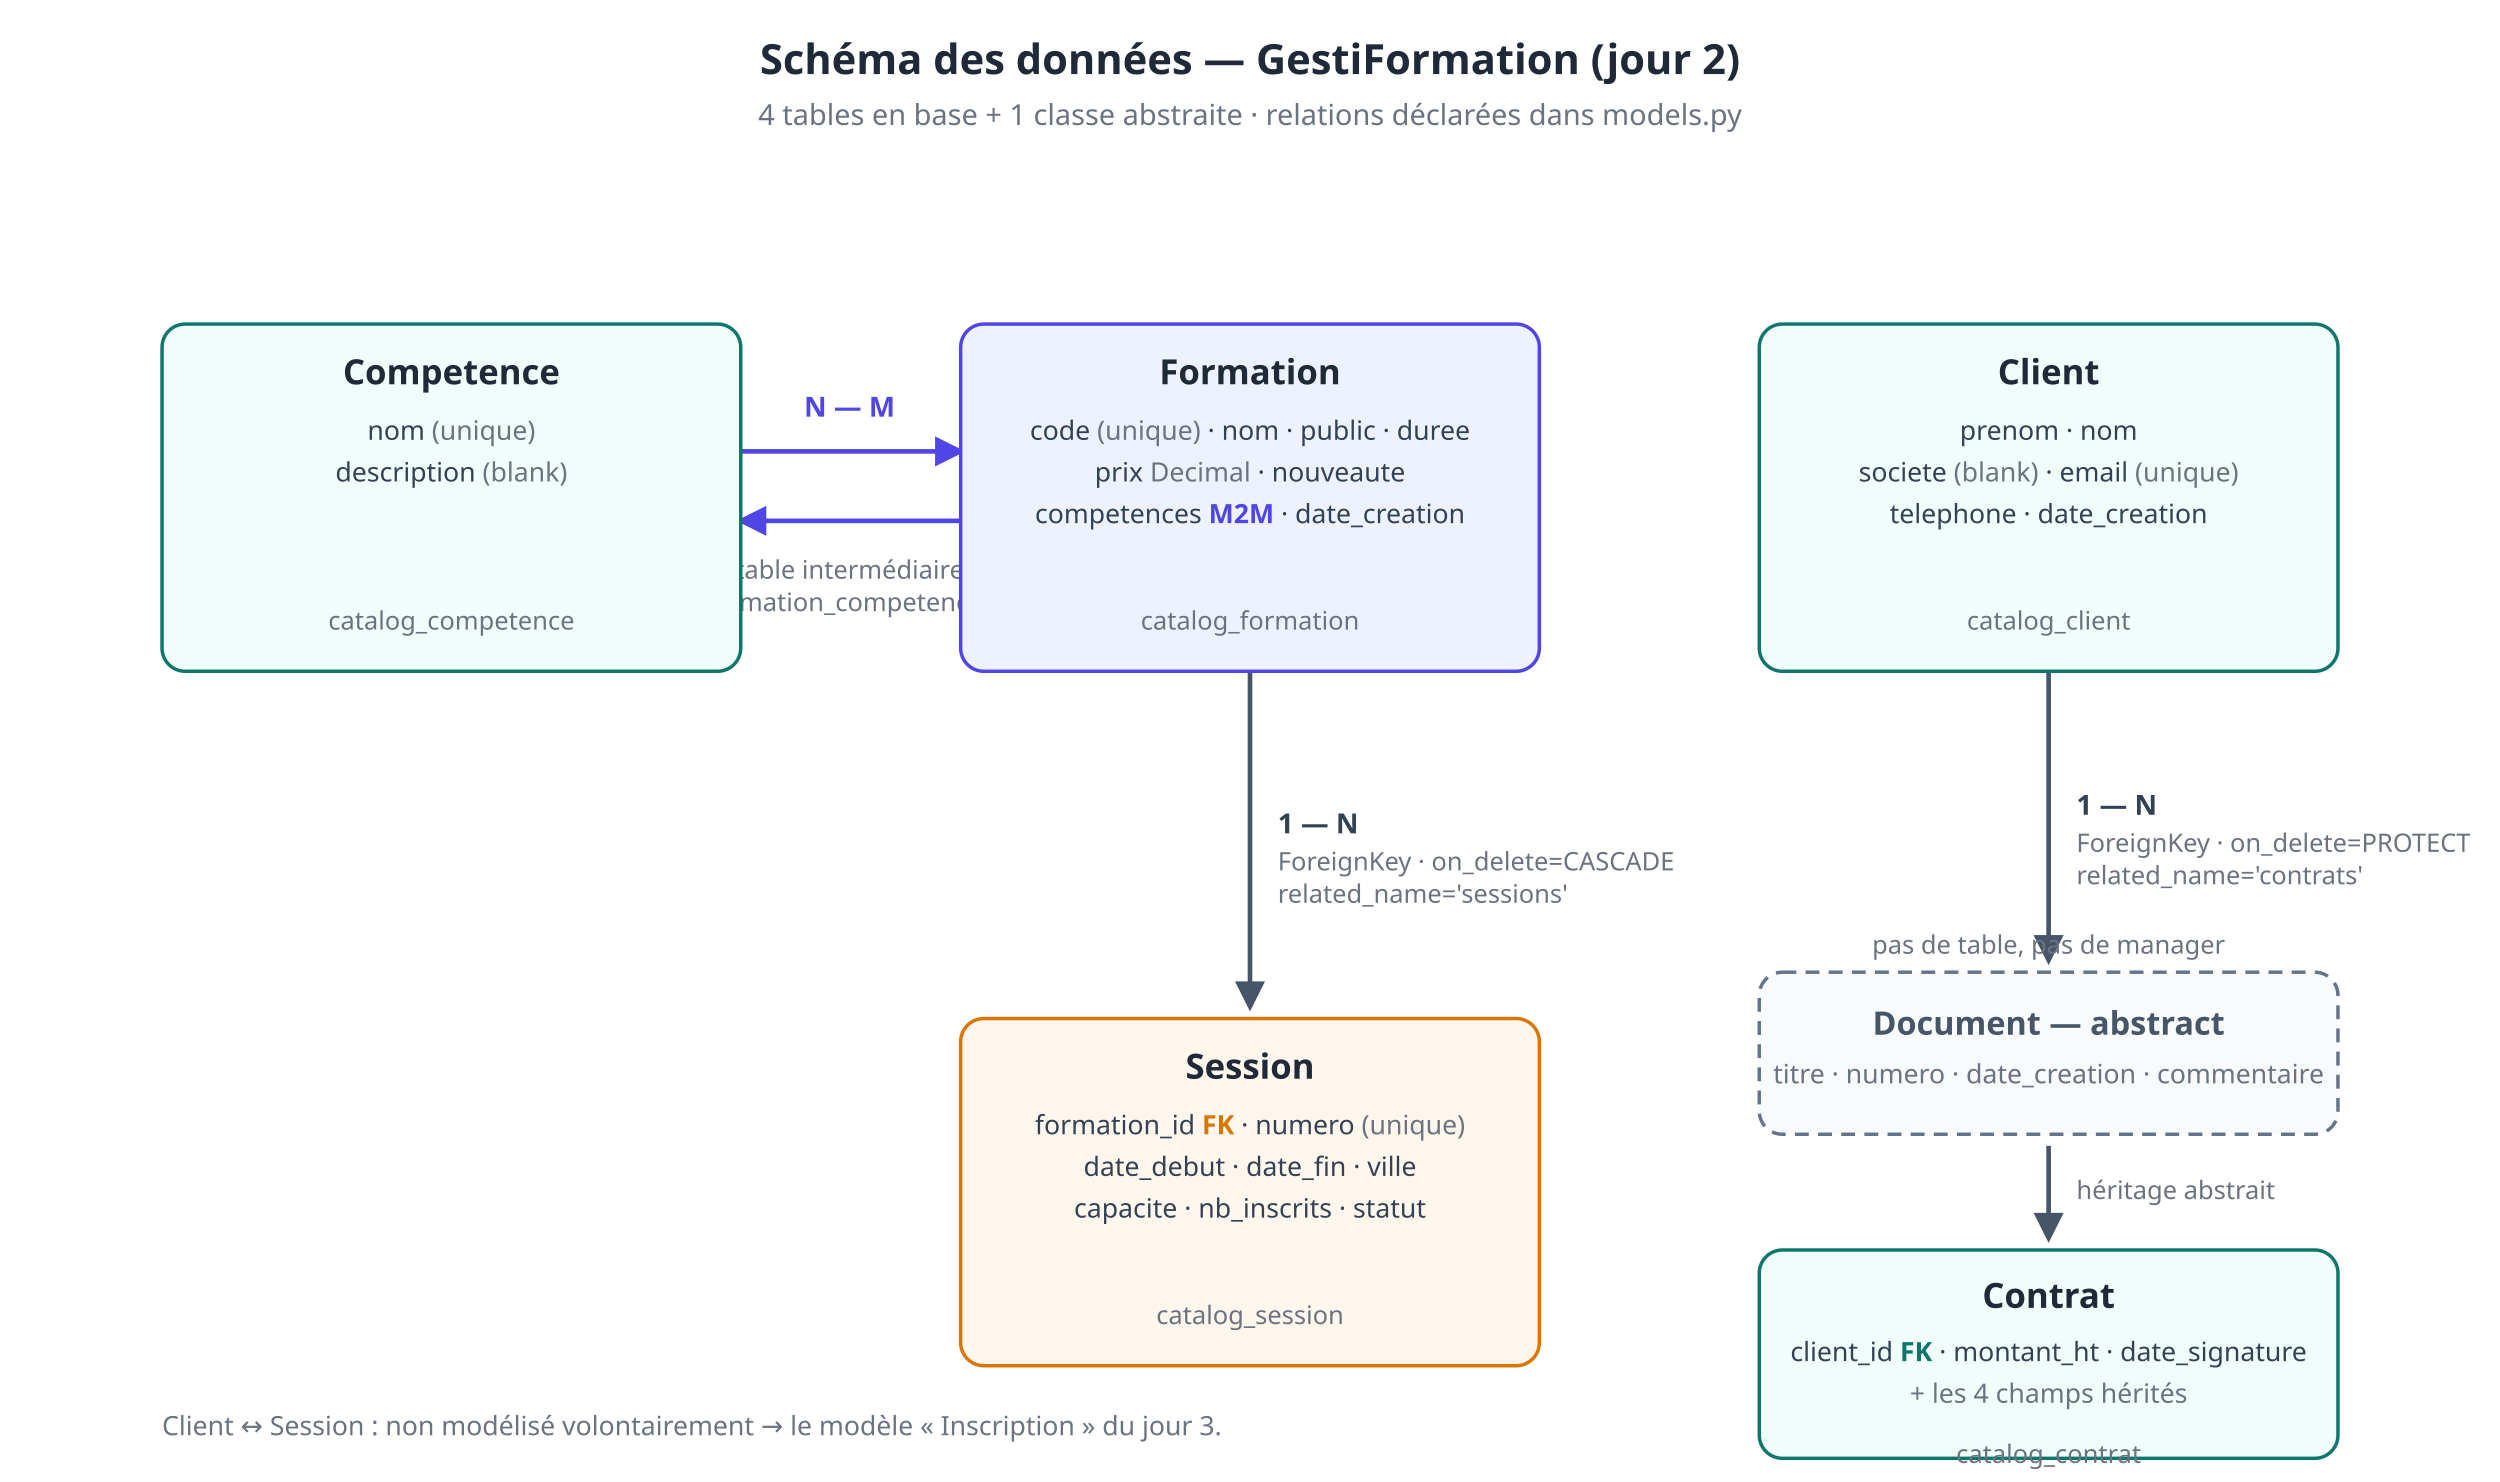
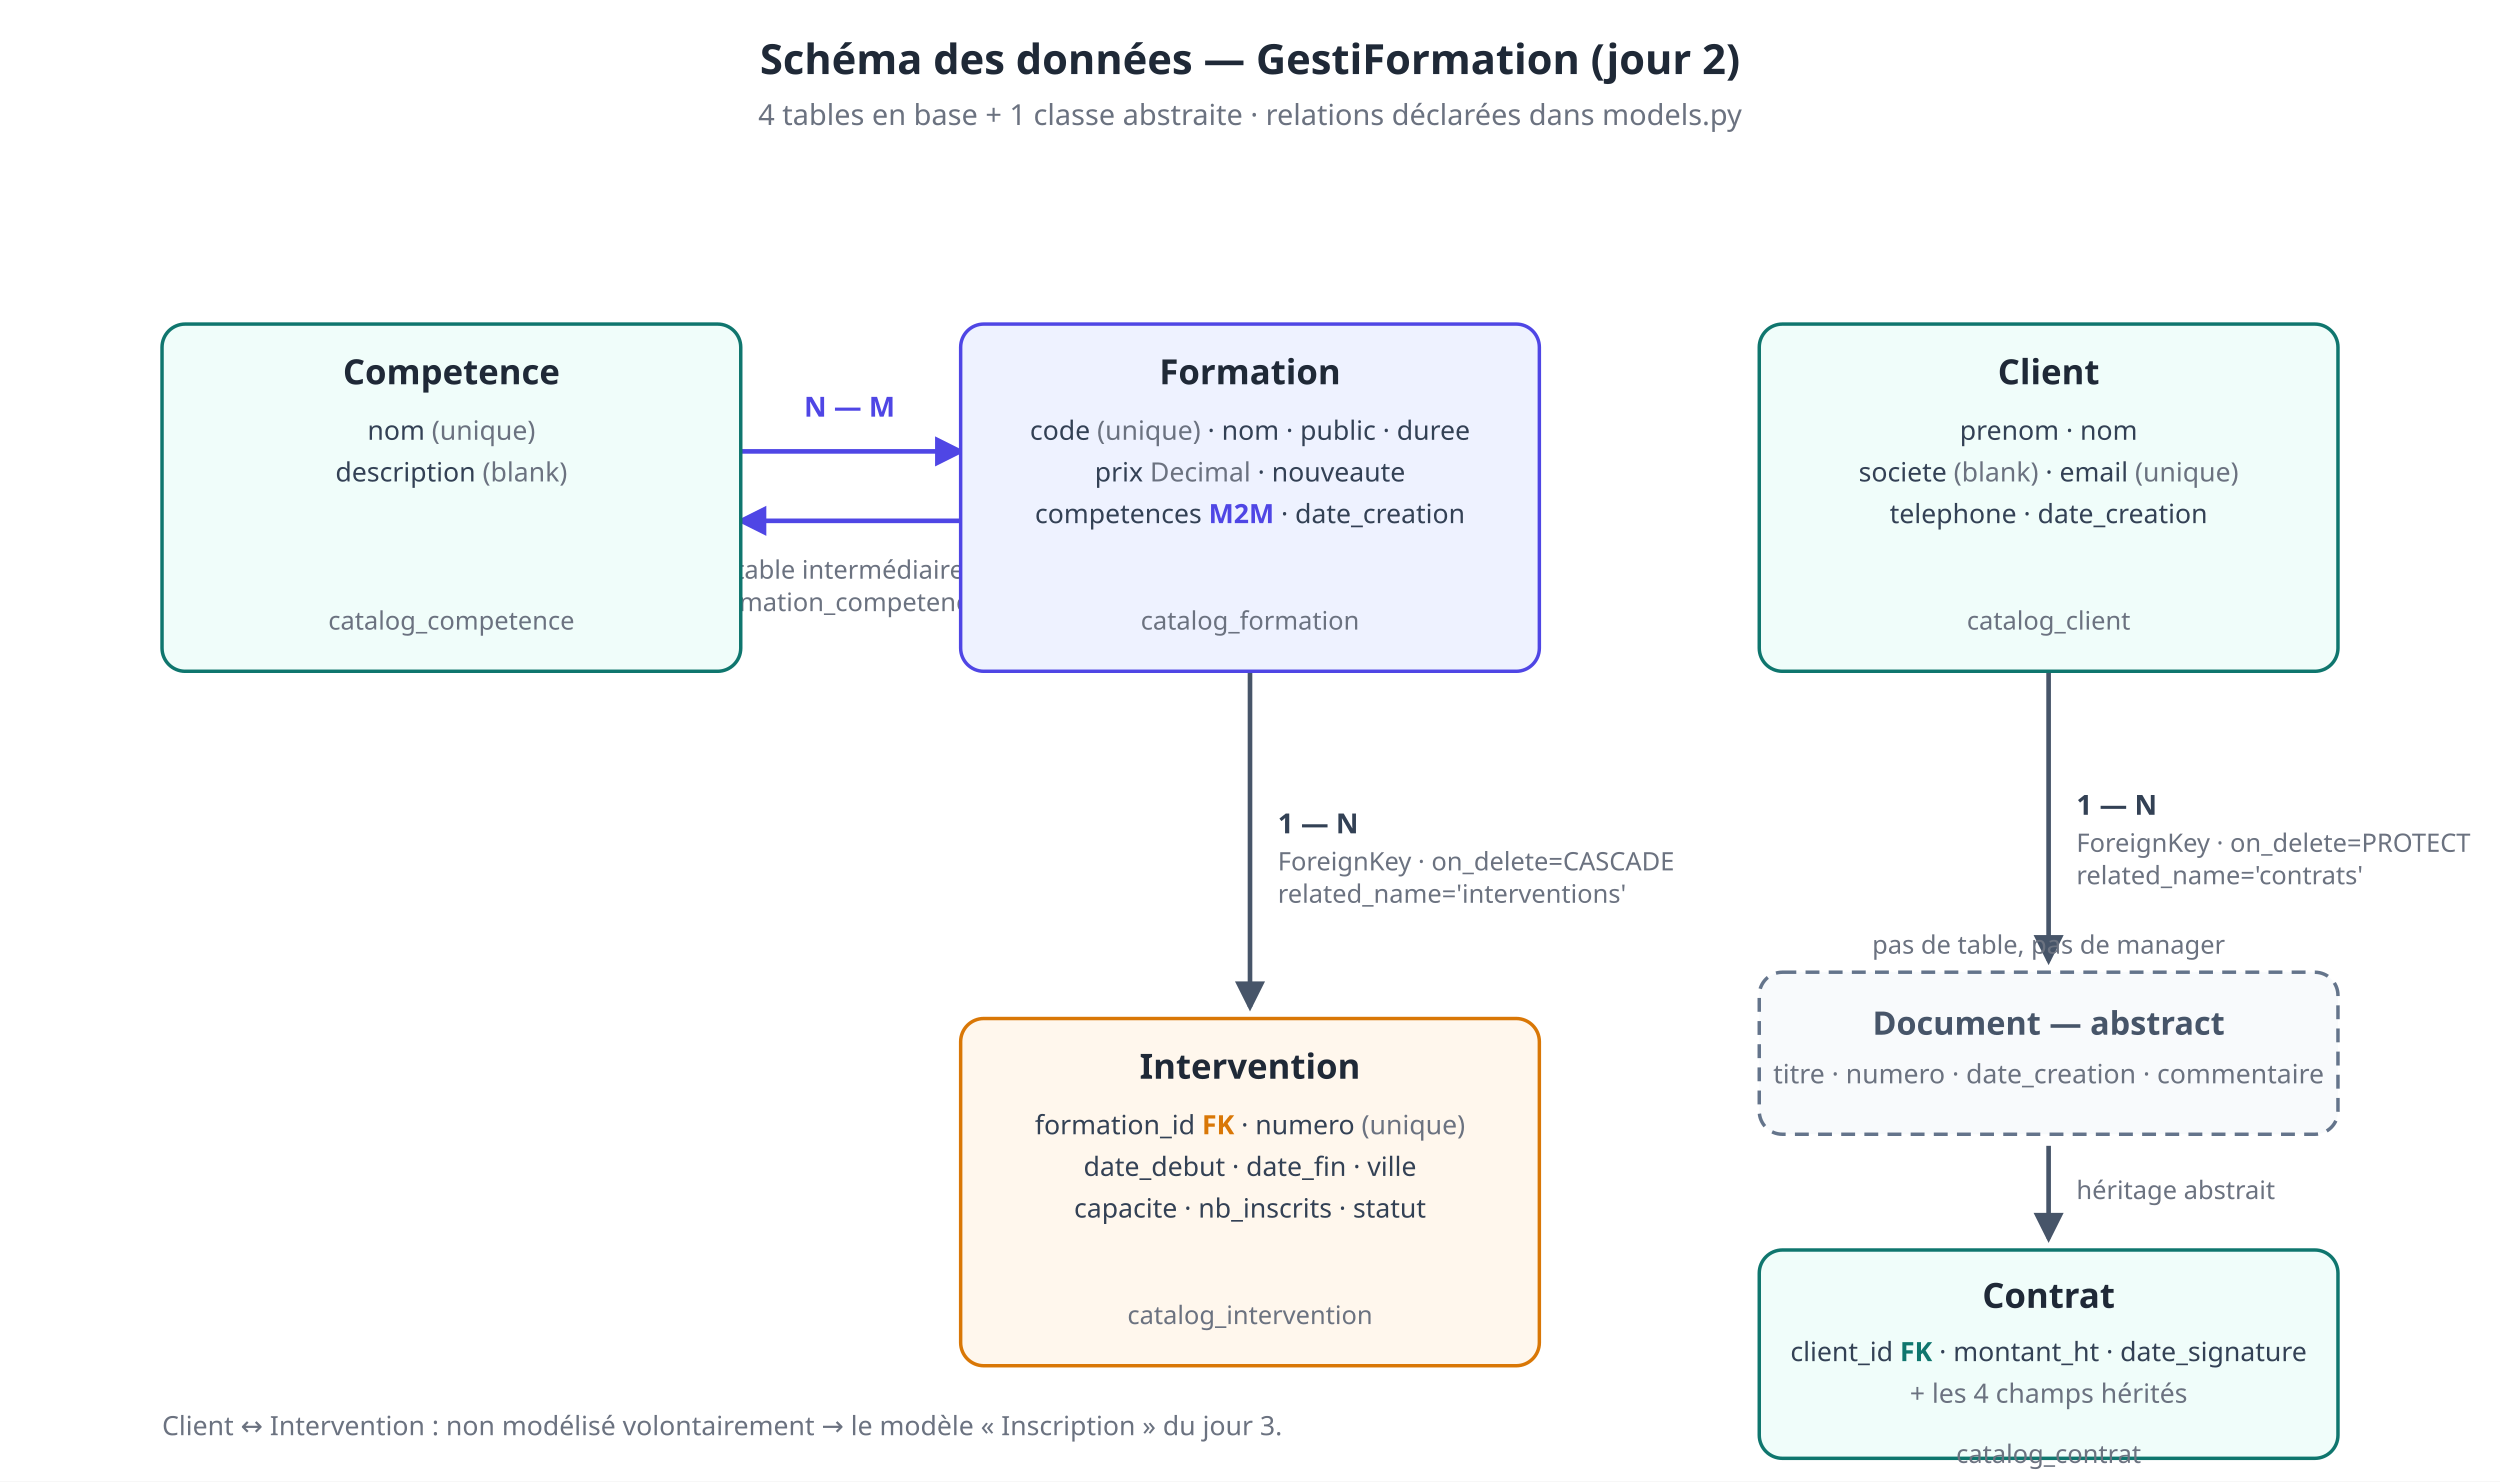
<svg xmlns="http://www.w3.org/2000/svg" viewBox="0 0 1080 640" role="img" aria-label="Schéma des données GestiFormation : 4 tables et une classe abstraite">
  <defs>
    <marker id="arr" viewBox="0 0 10 10" refX="8.5" refY="5" markerWidth="6.5" markerHeight="6.5" orient="auto-start-reverse">
      <path d="M0,0 L10,5 L0,10 Z" fill="#475569" />
    </marker>
    <marker id="arr-m2m" viewBox="0 0 10 10" refX="8.5" refY="5" markerWidth="6.5" markerHeight="6.5" orient="auto-start-reverse">
      <path d="M0,0 L10,5 L0,10 Z" fill="#4f46e5" />
    </marker>
  </defs>
  <rect width="1080" height="640" fill="#ffffff" />
  <text x="540" y="32" text-anchor="middle" font-family="system-ui, sans-serif" font-size="18" font-weight="600" fill="#1f2937">Schéma des données — GestiFormation (jour 2)</text>
  <text x="540" y="54" text-anchor="middle" font-family="system-ui, sans-serif" font-size="12.5" fill="#6b7280">4 tables en base + 1 classe abstraite · relations déclarées dans models.py</text>
  <g stroke="#475569" stroke-width="2" fill="none">
    <line x1="540" y1="290" x2="540" y2="435" marker-end="url(#arr)" />
    <line x1="885" y1="290" x2="885" y2="415" marker-end="url(#arr)" />
    <line x1="885" y1="495" x2="885" y2="535" marker-end="url(#arr)" />
  </g>
  <g stroke="#4f46e5" stroke-width="2" fill="none">
    <line x1="320" y1="195" x2="415" y2="195" marker-end="url(#arr-m2m)" />
    <line x1="415" y1="225" x2="320" y2="225" marker-end="url(#arr-m2m)" />
  </g>
  <g font-family="system-ui, sans-serif" font-size="12" fill="#334155">
    <text x="367" y="180" text-anchor="middle" font-weight="600" fill="#4f46e5">N — M</text>
    <text x="367" y="250" text-anchor="middle" font-size="11" fill="#6b7280">table intermédiaire</text>
    <text x="367" y="264" text-anchor="middle" font-size="11" fill="#6b7280">formation_competences</text>
    <text x="552" y="360" text-anchor="start" font-weight="600">1 — N</text>
    <text x="552" y="376" text-anchor="start" font-size="11" fill="#6b7280">ForeignKey · on_delete=CASCADE</text>
-     <text x="552" y="390" text-anchor="start" font-size="11" fill="#6b7280">related_name='sessions'</text>
+     <text x="552" y="390" text-anchor="start" font-size="11" fill="#6b7280">related_name='interventions'</text>
    <text x="897" y="352" text-anchor="start" font-weight="600">1 — N</text>
    <text x="897" y="368" text-anchor="start" font-size="11" fill="#6b7280">ForeignKey · on_delete=PROTECT</text>
    <text x="897" y="382" text-anchor="start" font-size="11" fill="#6b7280">related_name='contrats'</text>
    <text x="897" y="518" text-anchor="start" font-size="11" fill="#6b7280">héritage abstrait</text>
  </g>
  <g>
    <rect x="70" y="140" width="250" height="150" rx="10" fill="#f0fdfa" stroke="#0f766e" stroke-width="1.5" />
    <text x="195" y="166" text-anchor="middle" font-family="system-ui, sans-serif" font-size="15" font-weight="600" fill="#1f2937">Competence</text>
    <g font-family="system-ui, sans-serif" font-size="11.5" fill="#334155">
      <text x="195" y="190" text-anchor="middle">nom <tspan fill="#6b7280">(unique)</tspan>
      </text>
      <text x="195" y="208" text-anchor="middle">description <tspan fill="#6b7280">(blank)</tspan>
      </text>
    </g>
    <text x="195" y="272" text-anchor="middle" font-family="system-ui, sans-serif" font-size="11" fill="#6b7280">catalog_competence</text>
  </g>
  <g>
    <rect x="415" y="140" width="250" height="150" rx="10" fill="#eef2ff" stroke="#4f46e5" stroke-width="1.5" />
    <text x="540" y="166" text-anchor="middle" font-family="system-ui, sans-serif" font-size="15" font-weight="600" fill="#1f2937">Formation</text>
    <g font-family="system-ui, sans-serif" font-size="11.5" fill="#334155">
      <text x="540" y="190" text-anchor="middle">code <tspan fill="#6b7280">(unique)</tspan> · nom · public · duree</text>
      <text x="540" y="208" text-anchor="middle">prix <tspan fill="#6b7280">Decimal</tspan> · nouveaute</text>
      <text x="540" y="226" text-anchor="middle">competences <tspan fill="#4f46e5" font-weight="600">M2M</tspan> · date_creation</text>
    </g>
    <text x="540" y="272" text-anchor="middle" font-family="system-ui, sans-serif" font-size="11" fill="#6b7280">catalog_formation</text>
  </g>
  <g>
    <rect x="760" y="140" width="250" height="150" rx="10" fill="#f0fdfa" stroke="#0f766e" stroke-width="1.5" />
    <text x="885" y="166" text-anchor="middle" font-family="system-ui, sans-serif" font-size="15" font-weight="600" fill="#1f2937">Client</text>
    <g font-family="system-ui, sans-serif" font-size="11.5" fill="#334155">
      <text x="885" y="190" text-anchor="middle">prenom · nom</text>
      <text x="885" y="208" text-anchor="middle">societe <tspan fill="#6b7280">(blank)</tspan> · email <tspan fill="#6b7280">(unique)</tspan>
      </text>
      <text x="885" y="226" text-anchor="middle">telephone · date_creation</text>
    </g>
    <text x="885" y="272" text-anchor="middle" font-family="system-ui, sans-serif" font-size="11" fill="#6b7280">catalog_client</text>
  </g>
  <g>
    <rect x="415" y="440" width="250" height="150" rx="10" fill="#fff7ed" stroke="#d97706" stroke-width="1.5" />
-     <text x="540" y="466" text-anchor="middle" font-family="system-ui, sans-serif" font-size="15" font-weight="600" fill="#1f2937">Session</text>
+     <text x="540" y="466" text-anchor="middle" font-family="system-ui, sans-serif" font-size="15" font-weight="600" fill="#1f2937">Intervention</text>
    <g font-family="system-ui, sans-serif" font-size="11.5" fill="#334155">
      <text x="540" y="490" text-anchor="middle">formation_id <tspan fill="#d97706" font-weight="600">FK</tspan> · numero <tspan fill="#6b7280">(unique)</tspan>
      </text>
      <text x="540" y="508" text-anchor="middle">date_debut · date_fin · ville</text>
      <text x="540" y="526" text-anchor="middle">capacite · nb_inscrits · statut</text>
    </g>
-     <text x="540" y="572" text-anchor="middle" font-family="system-ui, sans-serif" font-size="11" fill="#6b7280">catalog_session</text>
+     <text x="540" y="572" text-anchor="middle" font-family="system-ui, sans-serif" font-size="11" fill="#6b7280">catalog_intervention</text>
  </g>
  <g>
    <rect x="760" y="420" width="250" height="70" rx="10" fill="#f8fafc" stroke="#64748b" stroke-width="1.5" stroke-dasharray="6 4" />
    <text x="885" y="447" text-anchor="middle" font-family="system-ui, sans-serif" font-size="14" font-weight="600" fill="#475569">Document — abstract</text>
    <text x="885" y="468" text-anchor="middle" font-family="system-ui, sans-serif" font-size="11.5" fill="#6b7280">titre · numero · date_creation · commentaire</text>
  </g>
  <text x="885" y="412" text-anchor="middle" font-family="system-ui, sans-serif" font-size="11" fill="#6b7280">pas de table, pas de manager</text>
  <g>
    <rect x="760" y="540" width="250" height="90" rx="10" fill="#f0fdfa" stroke="#0f766e" stroke-width="1.5" />
    <text x="885" y="565" text-anchor="middle" font-family="system-ui, sans-serif" font-size="15" font-weight="600" fill="#1f2937">Contrat</text>
    <g font-family="system-ui, sans-serif" font-size="11.5" fill="#334155">
      <text x="885" y="588" text-anchor="middle">client_id <tspan fill="#0f766e" font-weight="600">FK</tspan> · montant_ht · date_signature</text>
      <text x="885" y="606" text-anchor="middle" fill="#6b7280">+ les 4 champs hérités</text>
    </g>
  </g>
  <text x="885" y="632" text-anchor="middle" font-family="system-ui, sans-serif" font-size="11" fill="#6b7280">catalog_contrat</text>
-   <text x="70" y="620" font-family="system-ui, sans-serif" font-size="11.5" fill="#6b7280">Client ↔ Session : non modélisé volontairement → le modèle « Inscription » du jour 3.</text>
+   <text x="70" y="620" font-family="system-ui, sans-serif" font-size="11.5" fill="#6b7280">Client ↔ Intervention : non modélisé volontairement → le modèle « Inscription » du jour 3.</text>
</svg>
